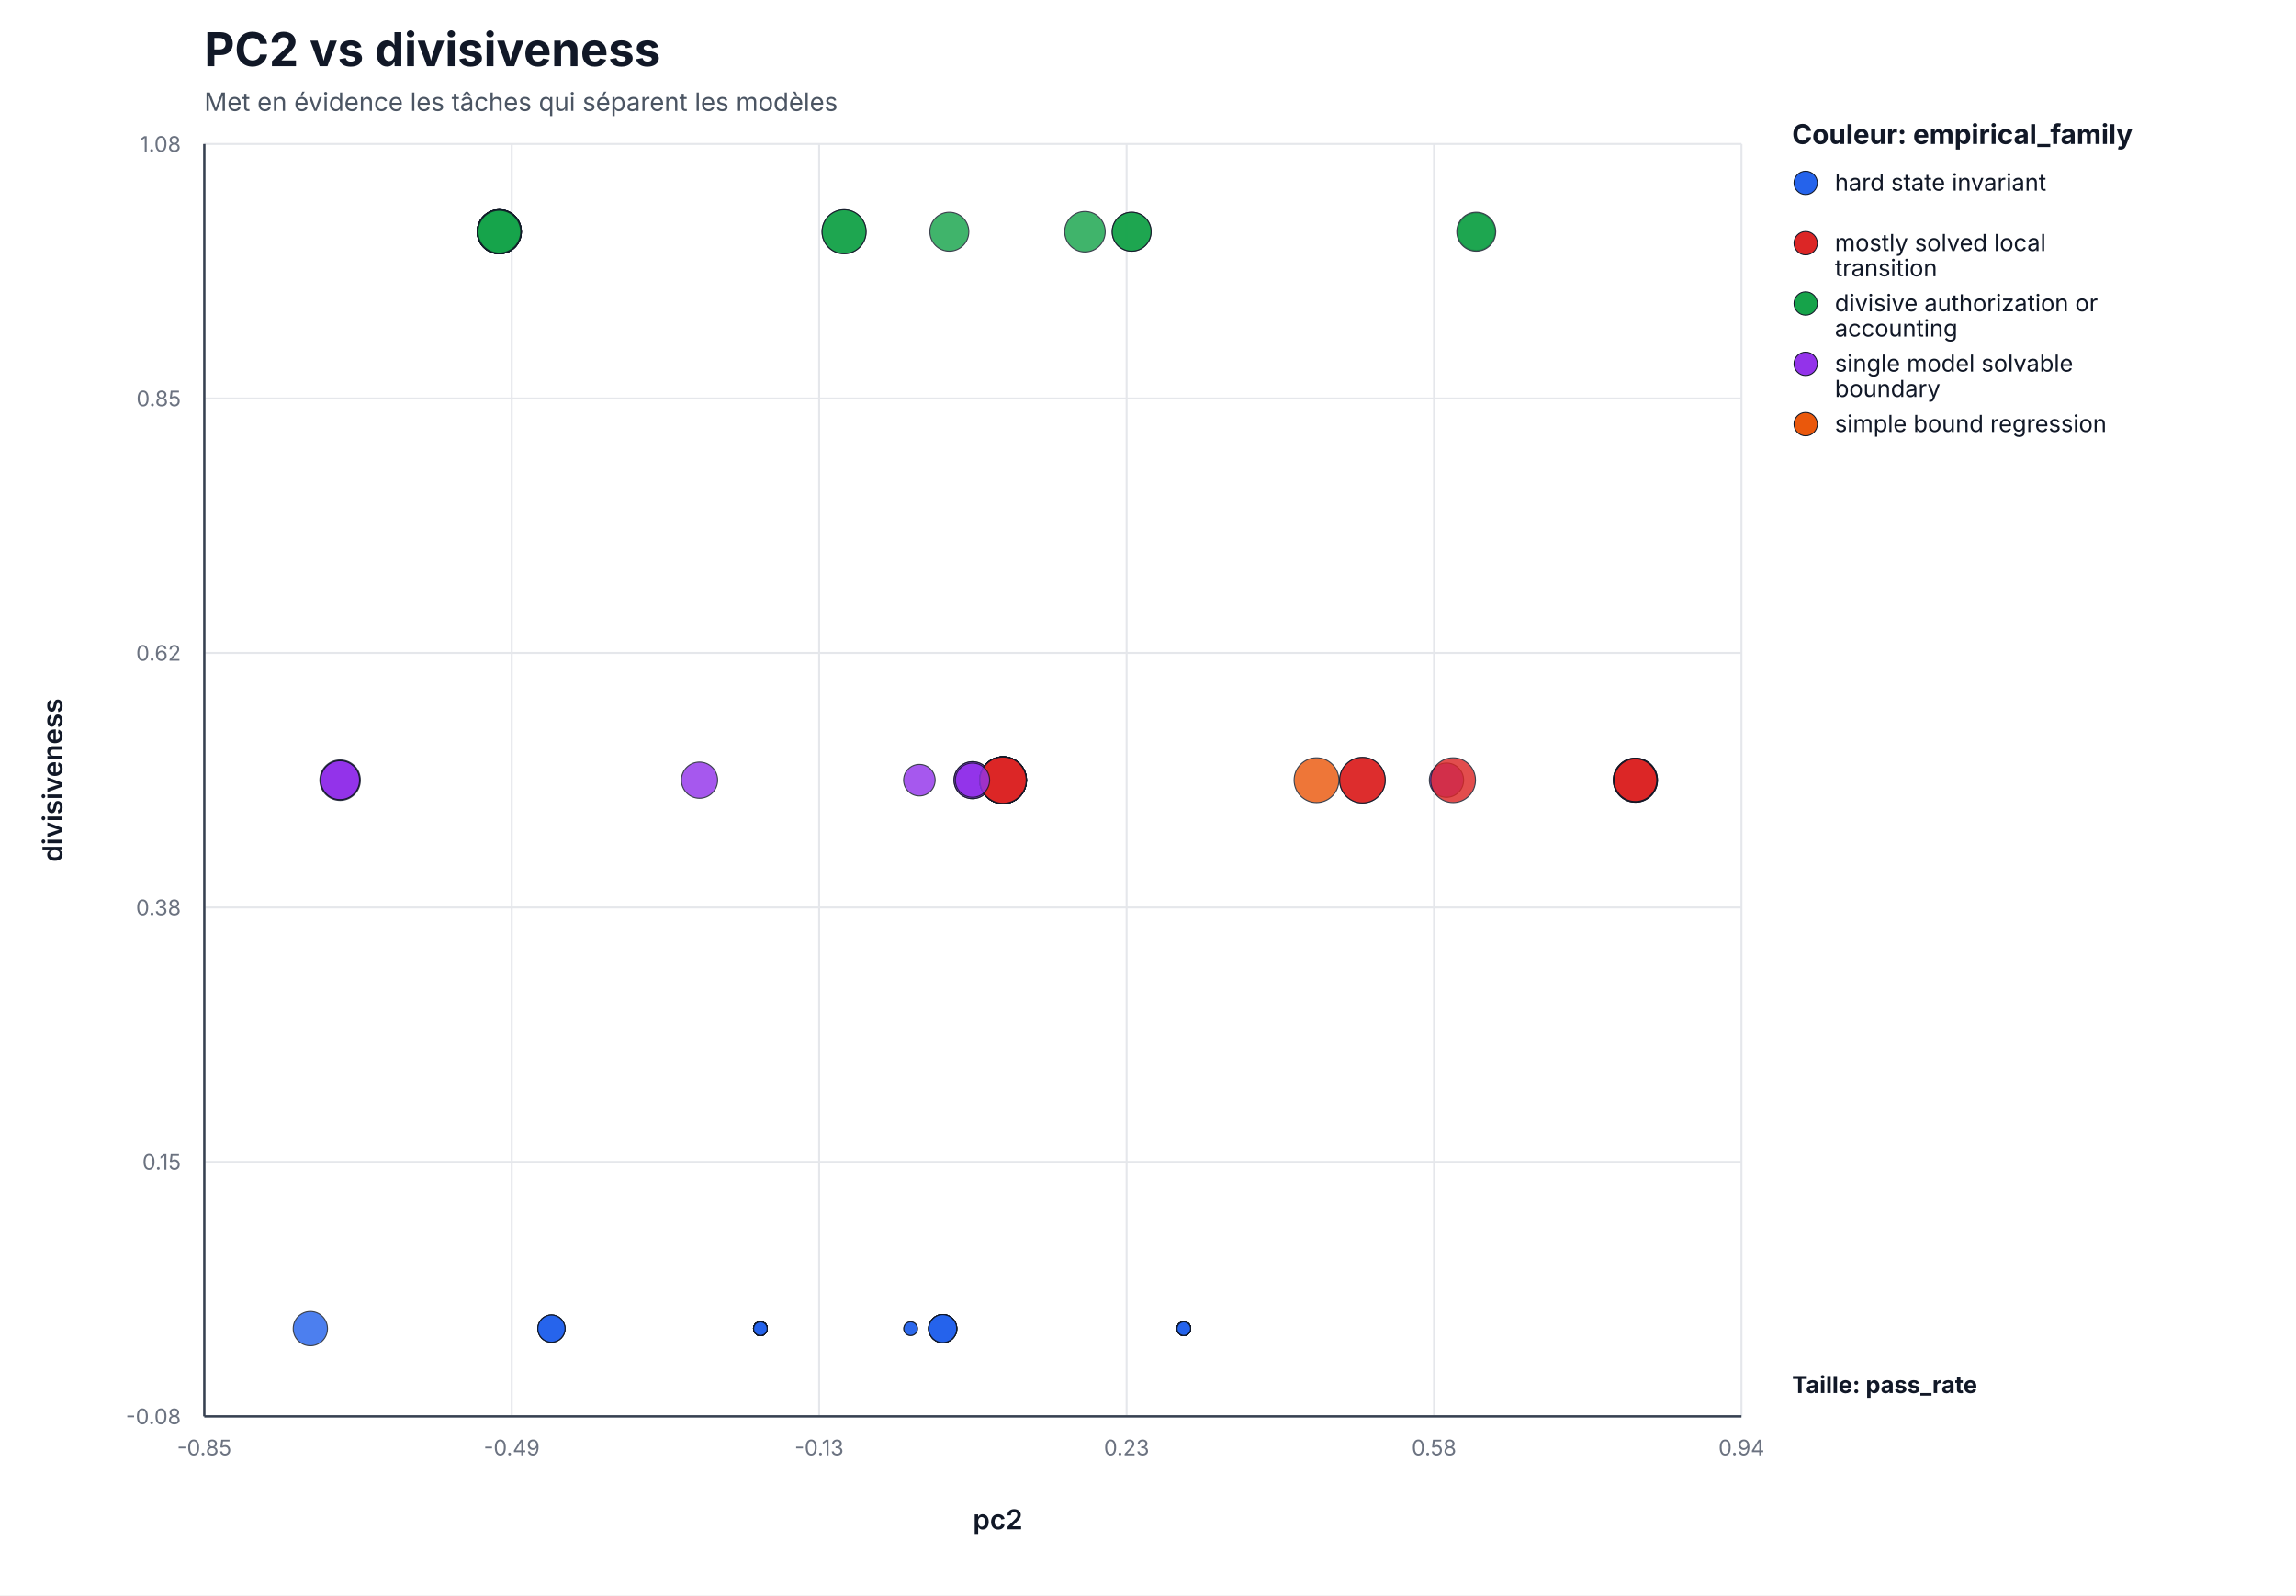
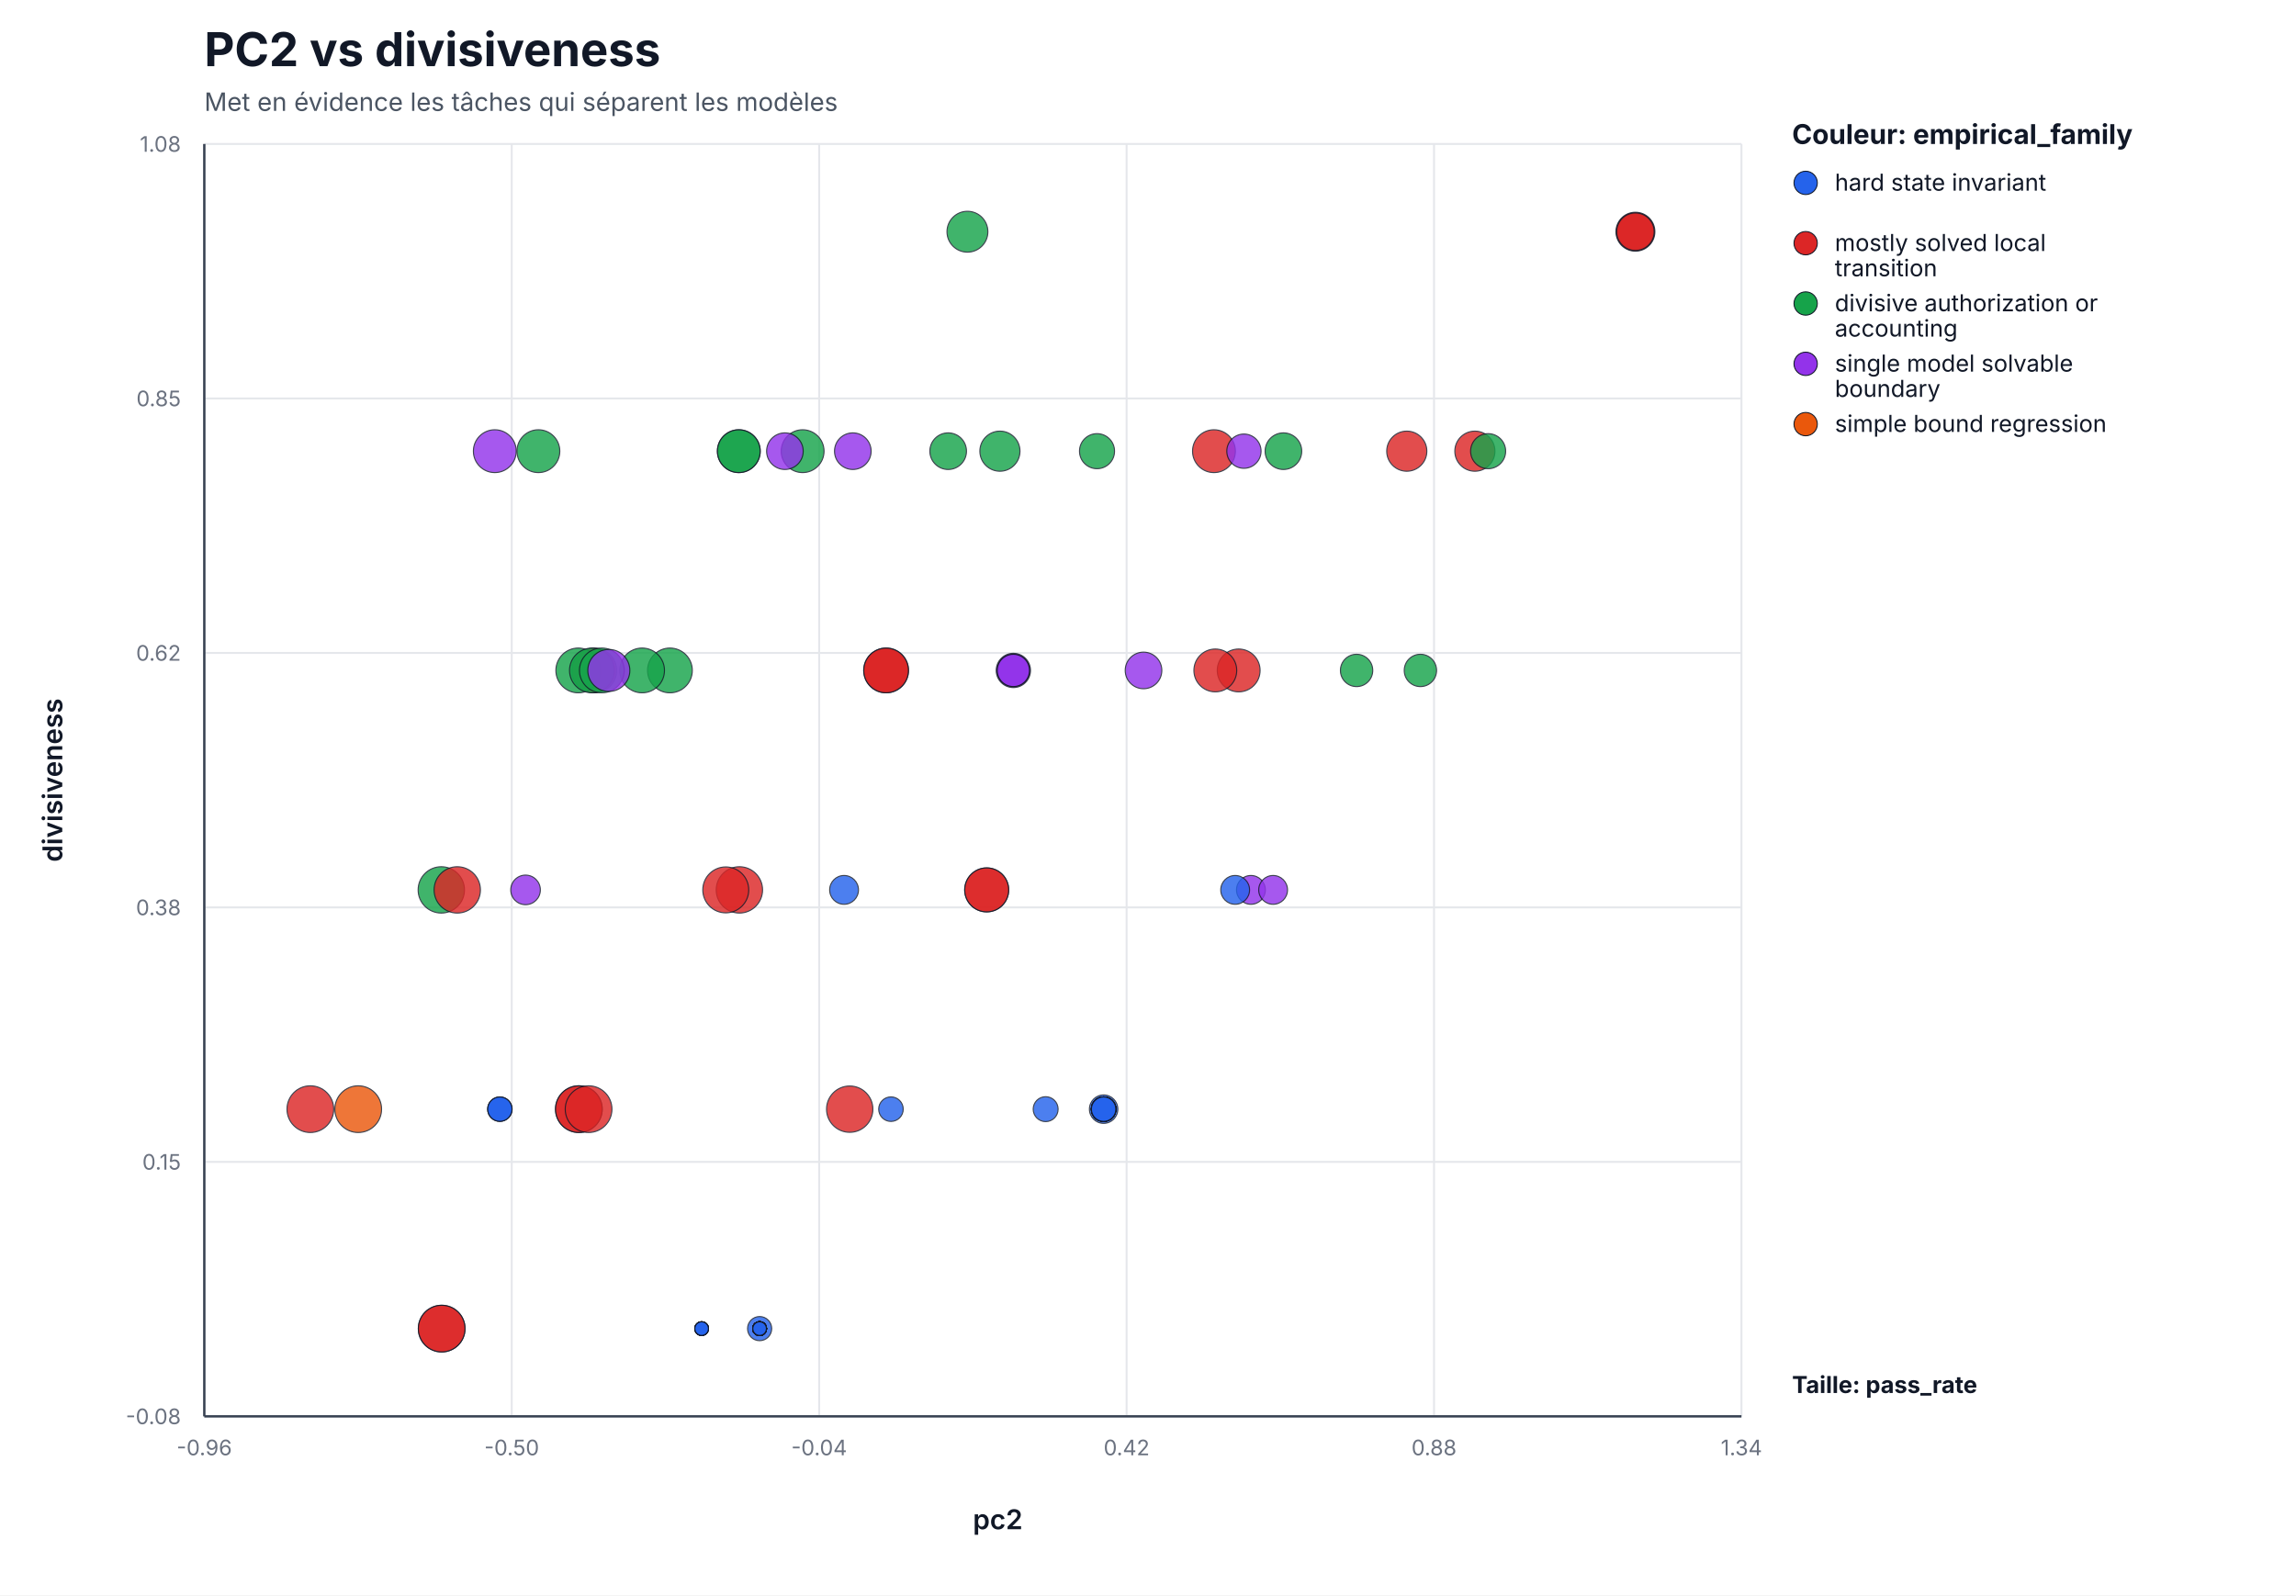
<svg xmlns="http://www.w3.org/2000/svg" width="1180" height="820" viewBox="0 0 1180 820">
  <style>
text{font-family:Inter,Arial,sans-serif;fill:#111827}.sub{fill:#4b5563}.axis{stroke:#374151;stroke-width:1.2}.grid{stroke:#e5e7eb;stroke-width:1}.pt{stroke:#111827;stroke-width:.55;opacity:.82}.legend{font-size:12px}.tick{font-size:11px;fill:#6b7280}.cent{font-size:11px;font-weight:700}
</style>
  <rect width="100%" height="100%" fill="#ffffff" />
  <text x="105" y="34" font-size="24" font-weight="700">PC2 vs divisiveness</text>
  <text x="105" y="57" font-size="13" class="sub">Met en évidence les tâches qui séparent les modèles</text>
  <line x1="105.0" y1="74" x2="105.0" y2="728" class="grid" />
  <line x1="105" y1="74.0" x2="895" y2="74.0" class="grid" />
-   <text x="105.0" y="748" text-anchor="middle" class="tick">-0.85</text>
+   <text x="105.0" y="748" text-anchor="middle" class="tick">-0.96</text>
  <text x="93" y="78.0" text-anchor="end" class="tick">1.08</text>
  <line x1="263.0" y1="74" x2="263.0" y2="728" class="grid" />
  <line x1="105" y1="204.8" x2="895" y2="204.8" class="grid" />
-   <text x="263.0" y="748" text-anchor="middle" class="tick">-0.49</text>
+   <text x="263.0" y="748" text-anchor="middle" class="tick">-0.50</text>
  <text x="93" y="208.8" text-anchor="end" class="tick">0.85</text>
  <line x1="421.0" y1="74" x2="421.0" y2="728" class="grid" />
  <line x1="105" y1="335.6" x2="895" y2="335.6" class="grid" />
-   <text x="421.0" y="748" text-anchor="middle" class="tick">-0.13</text>
+   <text x="421.0" y="748" text-anchor="middle" class="tick">-0.04</text>
  <text x="93" y="339.6" text-anchor="end" class="tick">0.62</text>
  <line x1="579.0" y1="74" x2="579.0" y2="728" class="grid" />
  <line x1="105" y1="466.4" x2="895" y2="466.4" class="grid" />
-   <text x="579.0" y="748" text-anchor="middle" class="tick">0.23</text>
+   <text x="579.0" y="748" text-anchor="middle" class="tick">0.42</text>
  <text x="93" y="470.4" text-anchor="end" class="tick">0.38</text>
  <line x1="737.0" y1="74" x2="737.0" y2="728" class="grid" />
  <line x1="105" y1="597.2" x2="895" y2="597.2" class="grid" />
-   <text x="737.0" y="748" text-anchor="middle" class="tick">0.58</text>
+   <text x="737.0" y="748" text-anchor="middle" class="tick">0.88</text>
  <text x="93" y="601.2" text-anchor="end" class="tick">0.15</text>
  <line x1="895.0" y1="74" x2="895.0" y2="728" class="grid" />
  <line x1="105" y1="728.0" x2="895" y2="728.0" class="grid" />
-   <text x="895.0" y="748" text-anchor="middle" class="tick">0.94</text>
+   <text x="895.0" y="748" text-anchor="middle" class="tick">1.34</text>
  <text x="93" y="732.0" text-anchor="end" class="tick">-0.08</text>
  <line x1="105" y1="728" x2="895" y2="728" class="axis" />
  <line x1="105" y1="74" x2="105" y2="728" class="axis" />
  <text x="500.0" y="786" font-size="14" font-weight="600">pc2</text>
  <text transform="translate(32 401.0) rotate(-90)" text-anchor="middle" font-size="14" font-weight="600">divisiveness</text>
-   <circle cx="608.4" cy="682.9" r="3.5" fill="#2563eb" class="pt" />
-   <circle cx="608.4" cy="682.9" r="3.5" fill="#2563eb" class="pt" />
-   <circle cx="608.4" cy="682.9" r="3.5" fill="#2563eb" class="pt" />
-   <circle cx="608.4" cy="682.9" r="3.5" fill="#2563eb" class="pt" />
-   <circle cx="608.4" cy="682.9" r="3.5" fill="#2563eb" class="pt" />
-   <circle cx="608.4" cy="682.9" r="3.5" fill="#2563eb" class="pt" />
-   <circle cx="608.4" cy="682.9" r="3.5" fill="#2563eb" class="pt" />
-   <circle cx="515.5" cy="401.0" r="12.0" fill="#dc2626" class="pt" />
-   <circle cx="515.5" cy="401.0" r="12.0" fill="#dc2626" class="pt" />
-   <circle cx="608.4" cy="682.9" r="3.5" fill="#2563eb" class="pt" />
-   <circle cx="256.6" cy="119.1" r="11.3" fill="#16a34a" class="pt" />
-   <circle cx="515.5" cy="401.0" r="11.3" fill="#dc2626" class="pt" />
-   <circle cx="256.6" cy="119.1" r="11.3" fill="#16a34a" class="pt" />
-   <circle cx="174.8" cy="401.0" r="9.5" fill="#9333ea" class="pt" />
-   <circle cx="515.5" cy="401.0" r="12.0" fill="#dc2626" class="pt" />
-   <circle cx="608.4" cy="682.9" r="3.5" fill="#2563eb" class="pt" />
-   <circle cx="557.6" cy="119.1" r="10.4" fill="#16a34a" class="pt" />
-   <circle cx="499.8" cy="401.0" r="9.5" fill="#9333ea" class="pt" />
-   <circle cx="840.5" cy="401.0" r="11.3" fill="#dc2626" class="pt" />
-   <circle cx="758.7" cy="119.1" r="9.5" fill="#16a34a" class="pt" />
-   <circle cx="256.6" cy="119.1" r="11.3" fill="#16a34a" class="pt" />
-   <circle cx="515.5" cy="401.0" r="12.0" fill="#dc2626" class="pt" />
-   <circle cx="174.8" cy="401.0" r="9.5" fill="#9333ea" class="pt" />
-   <circle cx="840.5" cy="401.0" r="11.3" fill="#dc2626" class="pt" />
-   <circle cx="608.4" cy="682.9" r="3.5" fill="#2563eb" class="pt" />
-   <circle cx="608.4" cy="682.9" r="3.5" fill="#2563eb" class="pt" />
-   <circle cx="840.5" cy="401.0" r="11.3" fill="#dc2626" class="pt" />
-   <circle cx="499.8" cy="401.0" r="9.5" fill="#9333ea" class="pt" />
-   <circle cx="433.8" cy="119.1" r="11.3" fill="#16a34a" class="pt" />
-   <circle cx="174.8" cy="401.0" r="9.5" fill="#9333ea" class="pt" />
-   <circle cx="515.5" cy="401.0" r="11.3" fill="#dc2626" class="pt" />
-   <circle cx="484.5" cy="682.9" r="7.0" fill="#2563eb" class="pt" />
-   <circle cx="608.4" cy="682.9" r="3.5" fill="#2563eb" class="pt" />
-   <circle cx="608.4" cy="682.9" r="3.5" fill="#2563eb" class="pt" />
-   <circle cx="608.4" cy="682.9" r="3.5" fill="#2563eb" class="pt" />
-   <circle cx="283.4" cy="682.9" r="7.0" fill="#2563eb" class="pt" />
-   <circle cx="608.4" cy="682.9" r="3.5" fill="#2563eb" class="pt" />
-   <circle cx="515.5" cy="401.0" r="12.0" fill="#dc2626" class="pt" />
-   <circle cx="515.5" cy="401.0" r="12.0" fill="#dc2626" class="pt" />
-   <circle cx="283.4" cy="682.9" r="7.0" fill="#2563eb" class="pt" />
-   <circle cx="515.5" cy="401.0" r="11.3" fill="#dc2626" class="pt" />
-   <circle cx="256.6" cy="119.1" r="11.3" fill="#16a34a" class="pt" />
-   <circle cx="515.5" cy="401.0" r="12.0" fill="#dc2626" class="pt" />
-   <circle cx="256.6" cy="119.1" r="11.3" fill="#16a34a" class="pt" />
-   <circle cx="433.8" cy="119.1" r="11.3" fill="#16a34a" class="pt" />
-   <circle cx="256.6" cy="119.1" r="10.4" fill="#16a34a" class="pt" />
-   <circle cx="515.5" cy="401.0" r="12.0" fill="#dc2626" class="pt" />
-   <circle cx="256.6" cy="119.1" r="11.3" fill="#16a34a" class="pt" />
-   <circle cx="515.5" cy="401.0" r="12.0" fill="#dc2626" class="pt" />
-   <circle cx="515.5" cy="401.0" r="12.0" fill="#dc2626" class="pt" />
-   <circle cx="174.8" cy="401.0" r="10.4" fill="#9333ea" class="pt" />
-   <circle cx="256.6" cy="119.1" r="11.3" fill="#16a34a" class="pt" />
-   <circle cx="256.6" cy="119.1" r="11.3" fill="#16a34a" class="pt" />
-   <circle cx="515.5" cy="401.0" r="12.0" fill="#dc2626" class="pt" />
-   <circle cx="608.4" cy="682.9" r="3.5" fill="#2563eb" class="pt" />
-   <circle cx="283.4" cy="682.9" r="7.0" fill="#2563eb" class="pt" />
-   <circle cx="608.4" cy="682.9" r="3.5" fill="#2563eb" class="pt" />
-   <circle cx="608.4" cy="682.9" r="3.5" fill="#2563eb" class="pt" />
-   <circle cx="484.5" cy="682.9" r="7.2" fill="#2563eb" class="pt" />
-   <circle cx="608.4" cy="682.9" r="3.5" fill="#2563eb" class="pt" />
-   <circle cx="484.5" cy="682.9" r="7.2" fill="#2563eb" class="pt" />
-   <circle cx="743.4" cy="401.0" r="8.8" fill="#9333ea" class="pt" />
-   <circle cx="608.4" cy="682.9" r="3.5" fill="#2563eb" class="pt" />
-   <circle cx="484.5" cy="682.9" r="7.2" fill="#2563eb" class="pt" />
-   <circle cx="159.5" cy="682.9" r="8.8" fill="#2563eb" class="pt" />
-   <circle cx="581.6" cy="119.1" r="10.0" fill="#16a34a" class="pt" />
-   <circle cx="484.5" cy="682.9" r="7.2" fill="#2563eb" class="pt" />
-   <circle cx="174.8" cy="401.0" r="10.0" fill="#9333ea" class="pt" />
-   <circle cx="608.4" cy="682.9" r="3.5" fill="#2563eb" class="pt" />
-   <circle cx="515.5" cy="401.0" r="11.9" fill="#dc2626" class="pt" />
-   <circle cx="256.6" cy="119.1" r="11.0" fill="#16a34a" class="pt" />
-   <circle cx="840.5" cy="401.0" r="11.0" fill="#dc2626" class="pt" />
-   <circle cx="608.4" cy="682.9" r="3.5" fill="#2563eb" class="pt" />
-   <circle cx="758.7" cy="119.1" r="10.0" fill="#16a34a" class="pt" />
-   <circle cx="174.8" cy="401.0" r="10.0" fill="#9333ea" class="pt" />
-   <circle cx="484.5" cy="682.9" r="7.2" fill="#2563eb" class="pt" />
-   <circle cx="608.4" cy="682.9" r="3.5" fill="#2563eb" class="pt" />
-   <circle cx="840.5" cy="401.0" r="11.0" fill="#dc2626" class="pt" />
-   <circle cx="499.8" cy="401.0" r="8.8" fill="#9333ea" class="pt" />
-   <circle cx="840.5" cy="401.0" r="11.0" fill="#dc2626" class="pt" />
-   <circle cx="608.4" cy="682.9" r="3.5" fill="#2563eb" class="pt" />
-   <circle cx="581.6" cy="119.1" r="10.0" fill="#16a34a" class="pt" />
-   <circle cx="608.4" cy="682.9" r="3.5" fill="#2563eb" class="pt" />
-   <circle cx="484.5" cy="682.9" r="7.2" fill="#2563eb" class="pt" />
-   <circle cx="608.4" cy="682.9" r="3.5" fill="#2563eb" class="pt" />
-   <circle cx="608.4" cy="682.9" r="3.5" fill="#2563eb" class="pt" />
-   <circle cx="608.4" cy="682.9" r="3.5" fill="#2563eb" class="pt" />
-   <circle cx="608.4" cy="682.9" r="3.5" fill="#2563eb" class="pt" />
-   <circle cx="468.0" cy="682.9" r="3.5" fill="#2563eb" class="pt" />
-   <circle cx="468.0" cy="682.9" r="3.5" fill="#2563eb" class="pt" />
-   <circle cx="700.2" cy="401.0" r="11.7" fill="#dc2626" class="pt" />
-   <circle cx="700.2" cy="401.0" r="11.7" fill="#dc2626" class="pt" />
-   <circle cx="359.5" cy="401.0" r="9.3" fill="#9333ea" class="pt" />
-   <circle cx="390.8" cy="682.9" r="3.5" fill="#2563eb" class="pt" />
-   <circle cx="390.8" cy="682.9" r="3.5" fill="#2563eb" class="pt" />
-   <circle cx="390.8" cy="682.9" r="3.5" fill="#2563eb" class="pt" />
-   <circle cx="390.8" cy="682.9" r="3.5" fill="#2563eb" class="pt" />
-   <circle cx="390.8" cy="682.9" r="3.5" fill="#2563eb" class="pt" />
-   <circle cx="390.8" cy="682.9" r="3.5" fill="#2563eb" class="pt" />
-   <circle cx="390.8" cy="682.9" r="3.5" fill="#2563eb" class="pt" />
-   <circle cx="390.8" cy="682.9" r="3.5" fill="#2563eb" class="pt" />
-   <circle cx="390.8" cy="682.9" r="3.5" fill="#2563eb" class="pt" />
-   <circle cx="390.8" cy="682.9" r="3.5" fill="#2563eb" class="pt" />
-   <circle cx="390.8" cy="682.9" r="3.5" fill="#2563eb" class="pt" />
-   <circle cx="390.8" cy="682.9" r="3.5" fill="#2563eb" class="pt" />
-   <circle cx="390.8" cy="682.9" r="3.5" fill="#2563eb" class="pt" />
-   <circle cx="390.8" cy="682.9" r="3.5" fill="#2563eb" class="pt" />
-   <circle cx="390.8" cy="682.9" r="3.5" fill="#2563eb" class="pt" />
-   <circle cx="390.8" cy="682.9" r="3.5" fill="#2563eb" class="pt" />
-   <circle cx="390.8" cy="682.9" r="3.5" fill="#2563eb" class="pt" />
-   <circle cx="390.8" cy="682.9" r="3.5" fill="#2563eb" class="pt" />
-   <circle cx="390.8" cy="682.9" r="3.5" fill="#2563eb" class="pt" />
-   <circle cx="390.8" cy="682.9" r="3.5" fill="#2563eb" class="pt" />
-   <circle cx="390.8" cy="682.9" r="3.5" fill="#2563eb" class="pt" />
-   <circle cx="390.8" cy="682.9" r="3.5" fill="#2563eb" class="pt" />
-   <circle cx="746.8" cy="401.0" r="11.5" fill="#dc2626" class="pt" />
-   <circle cx="390.8" cy="682.9" r="3.5" fill="#2563eb" class="pt" />
-   <circle cx="390.8" cy="682.9" r="3.5" fill="#2563eb" class="pt" />
-   <circle cx="390.8" cy="682.9" r="3.5" fill="#2563eb" class="pt" />
-   <circle cx="676.6" cy="401.0" r="11.5" fill="#ea580c" class="pt" />
-   <circle cx="390.8" cy="682.9" r="3.5" fill="#2563eb" class="pt" />
-   <circle cx="390.8" cy="682.9" r="3.5" fill="#2563eb" class="pt" />
-   <circle cx="390.8" cy="682.9" r="3.5" fill="#2563eb" class="pt" />
-   <circle cx="390.8" cy="682.9" r="3.5" fill="#2563eb" class="pt" />
-   <circle cx="390.8" cy="682.9" r="3.5" fill="#2563eb" class="pt" />
-   <circle cx="487.9" cy="119.1" r="10.0" fill="#16a34a" class="pt" />
-   <circle cx="390.8" cy="682.9" r="3.5" fill="#2563eb" class="pt" />
-   <circle cx="390.8" cy="682.9" r="3.5" fill="#2563eb" class="pt" />
-   <circle cx="390.8" cy="682.9" r="3.5" fill="#2563eb" class="pt" />
-   <circle cx="472.5" cy="401.0" r="8.1" fill="#9333ea" class="pt" />
-   <circle cx="390.8" cy="682.9" r="3.5" fill="#2563eb" class="pt" />
-   <circle cx="390.8" cy="682.9" r="3.5" fill="#2563eb" class="pt" />
-   <circle cx="390.8" cy="682.9" r="3.5" fill="#2563eb" class="pt" />
-   <circle cx="390.8" cy="682.9" r="3.5" fill="#2563eb" class="pt" />
-   <circle cx="390.8" cy="682.9" r="3.5" fill="#2563eb" class="pt" />
+   <circle cx="390.4" cy="682.9" r="3.5" fill="#2563eb" class="pt" />
+   <circle cx="390.4" cy="682.9" r="3.5" fill="#2563eb" class="pt" />
+   <circle cx="390.4" cy="682.9" r="3.5" fill="#2563eb" class="pt" />
+   <circle cx="390.4" cy="682.9" r="3.5" fill="#2563eb" class="pt" />
+   <circle cx="390.4" cy="682.9" r="3.5" fill="#2563eb" class="pt" />
+   <circle cx="390.4" cy="682.9" r="3.5" fill="#2563eb" class="pt" />
+   <circle cx="390.4" cy="682.9" r="3.5" fill="#2563eb" class="pt" />
+   <circle cx="380.0" cy="457.4" r="11.9" fill="#dc2626" class="pt" />
+   <circle cx="297.5" cy="570.1" r="12.0" fill="#dc2626" class="pt" />
+   <circle cx="390.4" cy="682.9" r="6.2" fill="#2563eb" class="pt" />
+   <circle cx="226.8" cy="457.4" r="11.9" fill="#16a34a" class="pt" />
+   <circle cx="235.0" cy="457.4" r="11.9" fill="#dc2626" class="pt" />
+   <circle cx="344.3" cy="344.6" r="11.5" fill="#16a34a" class="pt" />
+   <circle cx="520.8" cy="344.6" r="8.8" fill="#9333ea" class="pt" />
+   <circle cx="636.6" cy="344.6" r="11.0" fill="#dc2626" class="pt" />
+   <circle cx="390.4" cy="682.9" r="3.5" fill="#2563eb" class="pt" />
+   <circle cx="487.3" cy="231.9" r="9.4" fill="#16a34a" class="pt" />
+   <circle cx="587.7" cy="344.6" r="9.4" fill="#9333ea" class="pt" />
+   <circle cx="840.5" cy="119.1" r="10.0" fill="#dc2626" class="pt" />
+   <circle cx="659.6" cy="231.9" r="9.4" fill="#16a34a" class="pt" />
+   <circle cx="497.2" cy="119.1" r="10.5" fill="#16a34a" class="pt" />
+   <circle cx="297.5" cy="570.1" r="12.0" fill="#dc2626" class="pt" />
+   <circle cx="438.3" cy="231.9" r="9.4" fill="#9333ea" class="pt" />
+   <circle cx="623.9" cy="231.9" r="11.0" fill="#dc2626" class="pt" />
+   <circle cx="390.4" cy="682.9" r="3.5" fill="#2563eb" class="pt" />
+   <circle cx="390.4" cy="682.9" r="3.5" fill="#2563eb" class="pt" />
+   <circle cx="840.5" cy="119.1" r="9.4" fill="#dc2626" class="pt" />
+   <circle cx="639.3" cy="231.9" r="8.8" fill="#9333ea" class="pt" />
+   <circle cx="412.5" cy="231.9" r="11.0" fill="#16a34a" class="pt" />
+   <circle cx="403.4" cy="231.9" r="9.4" fill="#9333ea" class="pt" />
+   <circle cx="305.4" cy="344.6" r="11.5" fill="#dc2626" class="pt" />
+   <circle cx="567.2" cy="570.1" r="7.3" fill="#2563eb" class="pt" />
+   <circle cx="390.4" cy="682.9" r="3.5" fill="#2563eb" class="pt" />
+   <circle cx="390.4" cy="682.9" r="3.5" fill="#2563eb" class="pt" />
+   <circle cx="390.4" cy="682.9" r="3.5" fill="#2563eb" class="pt" />
+   <circle cx="256.9" cy="570.1" r="6.2" fill="#2563eb" class="pt" />
+   <circle cx="390.4" cy="682.9" r="3.5" fill="#2563eb" class="pt" />
+   <circle cx="227.0" cy="682.9" r="12.0" fill="#dc2626" class="pt" />
+   <circle cx="227.0" cy="682.9" r="12.0" fill="#dc2626" class="pt" />
+   <circle cx="256.9" cy="570.1" r="6.2" fill="#2563eb" class="pt" />
+   <circle cx="159.5" cy="570.1" r="12.0" fill="#dc2626" class="pt" />
+   <circle cx="379.7" cy="231.9" r="11.0" fill="#16a34a" class="pt" />
+   <circle cx="436.7" cy="570.1" r="11.9" fill="#dc2626" class="pt" />
+   <circle cx="297.2" cy="344.6" r="11.5" fill="#16a34a" class="pt" />
+   <circle cx="330.0" cy="344.6" r="11.5" fill="#16a34a" class="pt" />
+   <circle cx="276.7" cy="231.9" r="11.0" fill="#16a34a" class="pt" />
+   <circle cx="624.6" cy="344.6" r="11.0" fill="#dc2626" class="pt" />
+   <circle cx="304.2" cy="344.6" r="11.5" fill="#16a34a" class="pt" />
+   <circle cx="455.4" cy="344.6" r="11.0" fill="#dc2626" class="pt" />
+   <circle cx="455.4" cy="344.6" r="11.5" fill="#dc2626" class="pt" />
+   <circle cx="254.3" cy="231.9" r="11.0" fill="#9333ea" class="pt" />
+   <circle cx="309.3" cy="344.6" r="11.5" fill="#16a34a" class="pt" />
+   <circle cx="379.7" cy="231.9" r="11.0" fill="#16a34a" class="pt" />
+   <circle cx="455.4" cy="344.6" r="11.5" fill="#dc2626" class="pt" />
+   <circle cx="390.4" cy="682.9" r="3.5" fill="#2563eb" class="pt" />
+   <circle cx="256.9" cy="570.1" r="6.3" fill="#2563eb" class="pt" />
+   <circle cx="390.4" cy="682.9" r="3.5" fill="#2563eb" class="pt" />
+   <circle cx="390.4" cy="682.9" r="3.5" fill="#2563eb" class="pt" />
+   <circle cx="567.2" cy="570.1" r="6.3" fill="#2563eb" class="pt" />
+   <circle cx="390.4" cy="682.9" r="3.5" fill="#2563eb" class="pt" />
+   <circle cx="567.2" cy="570.1" r="6.3" fill="#2563eb" class="pt" />
+   <circle cx="642.9" cy="457.4" r="7.4" fill="#9333ea" class="pt" />
+   <circle cx="390.4" cy="682.9" r="3.5" fill="#2563eb" class="pt" />
+   <circle cx="567.2" cy="570.1" r="6.3" fill="#2563eb" class="pt" />
+   <circle cx="433.8" cy="457.4" r="7.4" fill="#2563eb" class="pt" />
+   <circle cx="697.2" cy="344.6" r="8.3" fill="#16a34a" class="pt" />
+   <circle cx="567.2" cy="570.1" r="6.3" fill="#2563eb" class="pt" />
+   <circle cx="520.8" cy="344.6" r="8.3" fill="#9333ea" class="pt" />
+   <circle cx="390.4" cy="682.9" r="3.5" fill="#2563eb" class="pt" />
+   <circle cx="507.1" cy="457.4" r="11.3" fill="#dc2626" class="pt" />
+   <circle cx="563.8" cy="231.9" r="9.0" fill="#16a34a" class="pt" />
+   <circle cx="840.5" cy="119.1" r="9.7" fill="#dc2626" class="pt" />
+   <circle cx="390.4" cy="682.9" r="3.5" fill="#2563eb" class="pt" />
+   <circle cx="730.0" cy="344.6" r="8.3" fill="#16a34a" class="pt" />
+   <circle cx="520.8" cy="344.6" r="8.3" fill="#9333ea" class="pt" />
+   <circle cx="567.2" cy="570.1" r="6.3" fill="#2563eb" class="pt" />
+   <circle cx="390.4" cy="682.9" r="3.5" fill="#2563eb" class="pt" />
+   <circle cx="758.0" cy="231.9" r="10.3" fill="#dc2626" class="pt" />
+   <circle cx="654.3" cy="457.4" r="7.4" fill="#9333ea" class="pt" />
+   <circle cx="723.0" cy="231.9" r="10.3" fill="#dc2626" class="pt" />
+   <circle cx="390.4" cy="682.9" r="3.5" fill="#2563eb" class="pt" />
+   <circle cx="764.8" cy="231.9" r="9.0" fill="#16a34a" class="pt" />
+   <circle cx="390.4" cy="682.9" r="3.5" fill="#2563eb" class="pt" />
+   <circle cx="567.2" cy="570.1" r="6.3" fill="#2563eb" class="pt" />
+   <circle cx="360.6" cy="682.9" r="3.5" fill="#2563eb" class="pt" />
+   <circle cx="390.4" cy="682.9" r="3.5" fill="#2563eb" class="pt" />
+   <circle cx="390.4" cy="682.9" r="3.5" fill="#2563eb" class="pt" />
+   <circle cx="390.4" cy="682.9" r="3.5" fill="#2563eb" class="pt" />
+   <circle cx="390.4" cy="682.9" r="3.5" fill="#2563eb" class="pt" />
+   <circle cx="390.4" cy="682.9" r="3.5" fill="#2563eb" class="pt" />
+   <circle cx="373.0" cy="457.4" r="11.8" fill="#dc2626" class="pt" />
+   <circle cx="507.1" cy="457.4" r="11.3" fill="#dc2626" class="pt" />
+   <circle cx="312.9" cy="344.6" r="10.8" fill="#9333ea" class="pt" />
+   <circle cx="390.4" cy="682.9" r="3.5" fill="#2563eb" class="pt" />
+   <circle cx="390.4" cy="682.9" r="3.5" fill="#2563eb" class="pt" />
+   <circle cx="390.4" cy="682.9" r="3.5" fill="#2563eb" class="pt" />
+   <circle cx="390.4" cy="682.9" r="3.5" fill="#2563eb" class="pt" />
+   <circle cx="567.2" cy="570.1" r="6.3" fill="#2563eb" class="pt" />
+   <circle cx="390.4" cy="682.9" r="3.5" fill="#2563eb" class="pt" />
+   <circle cx="390.4" cy="682.9" r="3.5" fill="#2563eb" class="pt" />
+   <circle cx="390.4" cy="682.9" r="3.5" fill="#2563eb" class="pt" />
+   <circle cx="634.8" cy="457.4" r="7.4" fill="#2563eb" class="pt" />
+   <circle cx="390.4" cy="682.9" r="3.5" fill="#2563eb" class="pt" />
+   <circle cx="390.4" cy="682.9" r="3.5" fill="#2563eb" class="pt" />
+   <circle cx="390.4" cy="682.9" r="3.5" fill="#2563eb" class="pt" />
+   <circle cx="390.4" cy="682.9" r="3.5" fill="#2563eb" class="pt" />
+   <circle cx="390.4" cy="682.9" r="3.5" fill="#2563eb" class="pt" />
+   <circle cx="390.4" cy="682.9" r="3.5" fill="#2563eb" class="pt" />
+   <circle cx="567.2" cy="570.1" r="6.3" fill="#2563eb" class="pt" />
+   <circle cx="390.4" cy="682.9" r="3.5" fill="#2563eb" class="pt" />
+   <circle cx="390.4" cy="682.9" r="3.5" fill="#2563eb" class="pt" />
+   <circle cx="390.4" cy="682.9" r="3.5" fill="#2563eb" class="pt" />
+   <circle cx="390.4" cy="682.9" r="3.5" fill="#2563eb" class="pt" />
+   <circle cx="390.4" cy="682.9" r="3.5" fill="#2563eb" class="pt" />
+   <circle cx="390.4" cy="682.9" r="3.5" fill="#2563eb" class="pt" />
+   <circle cx="302.5" cy="570.1" r="12.0" fill="#dc2626" class="pt" />
+   <circle cx="390.4" cy="682.9" r="3.5" fill="#2563eb" class="pt" />
+   <circle cx="390.4" cy="682.9" r="3.5" fill="#2563eb" class="pt" />
+   <circle cx="390.4" cy="682.9" r="3.5" fill="#2563eb" class="pt" />
+   <circle cx="184.1" cy="570.1" r="12.0" fill="#ea580c" class="pt" />
+   <circle cx="390.4" cy="682.9" r="3.5" fill="#2563eb" class="pt" />
+   <circle cx="390.4" cy="682.9" r="3.5" fill="#2563eb" class="pt" />
+   <circle cx="567.2" cy="570.1" r="6.3" fill="#2563eb" class="pt" />
+   <circle cx="457.9" cy="570.1" r="6.3" fill="#2563eb" class="pt" />
+   <circle cx="390.4" cy="682.9" r="3.5" fill="#2563eb" class="pt" />
+   <circle cx="513.9" cy="231.9" r="10.3" fill="#16a34a" class="pt" />
+   <circle cx="390.4" cy="682.9" r="3.5" fill="#2563eb" class="pt" />
+   <circle cx="360.6" cy="682.9" r="3.5" fill="#2563eb" class="pt" />
+   <circle cx="360.6" cy="682.9" r="3.5" fill="#2563eb" class="pt" />
+   <circle cx="270.1" cy="457.4" r="7.6" fill="#9333ea" class="pt" />
+   <circle cx="537.4" cy="570.1" r="6.4" fill="#2563eb" class="pt" />
+   <circle cx="360.6" cy="682.9" r="3.5" fill="#2563eb" class="pt" />
+   <circle cx="360.6" cy="682.9" r="3.5" fill="#2563eb" class="pt" />
+   <circle cx="360.6" cy="682.9" r="3.5" fill="#2563eb" class="pt" />
+   <circle cx="360.6" cy="682.9" r="3.5" fill="#2563eb" class="pt" />
  <text x="921" y="74" font-size="14" font-weight="700">Couleur: empirical_family</text>
  <circle cx="928" cy="94" r="6" fill="#2563eb" stroke="#111827" stroke-width=".5" />
  <text x="943" y="98" class="legend">hard state invariant</text>
  <circle cx="928" cy="125" r="6" fill="#dc2626" stroke="#111827" stroke-width=".5" />
  <text x="943" y="129" class="legend">mostly solved local</text>
  <text x="943" y="142" class="legend">transition</text>
  <circle cx="928" cy="156" r="6" fill="#16a34a" stroke="#111827" stroke-width=".5" />
  <text x="943" y="160" class="legend">divisive authorization or</text>
  <text x="943" y="173" class="legend">accounting</text>
  <circle cx="928" cy="187" r="6" fill="#9333ea" stroke="#111827" stroke-width=".5" />
  <text x="943" y="191" class="legend">single model solvable</text>
  <text x="943" y="204" class="legend">boundary</text>
  <circle cx="928" cy="218" r="6" fill="#ea580c" stroke="#111827" stroke-width=".5" />
  <text x="943" y="222" class="legend">simple bound regression</text>
  <text x="921" y="716" class="legend" font-weight="700">Taille: pass_rate</text>
</svg>
